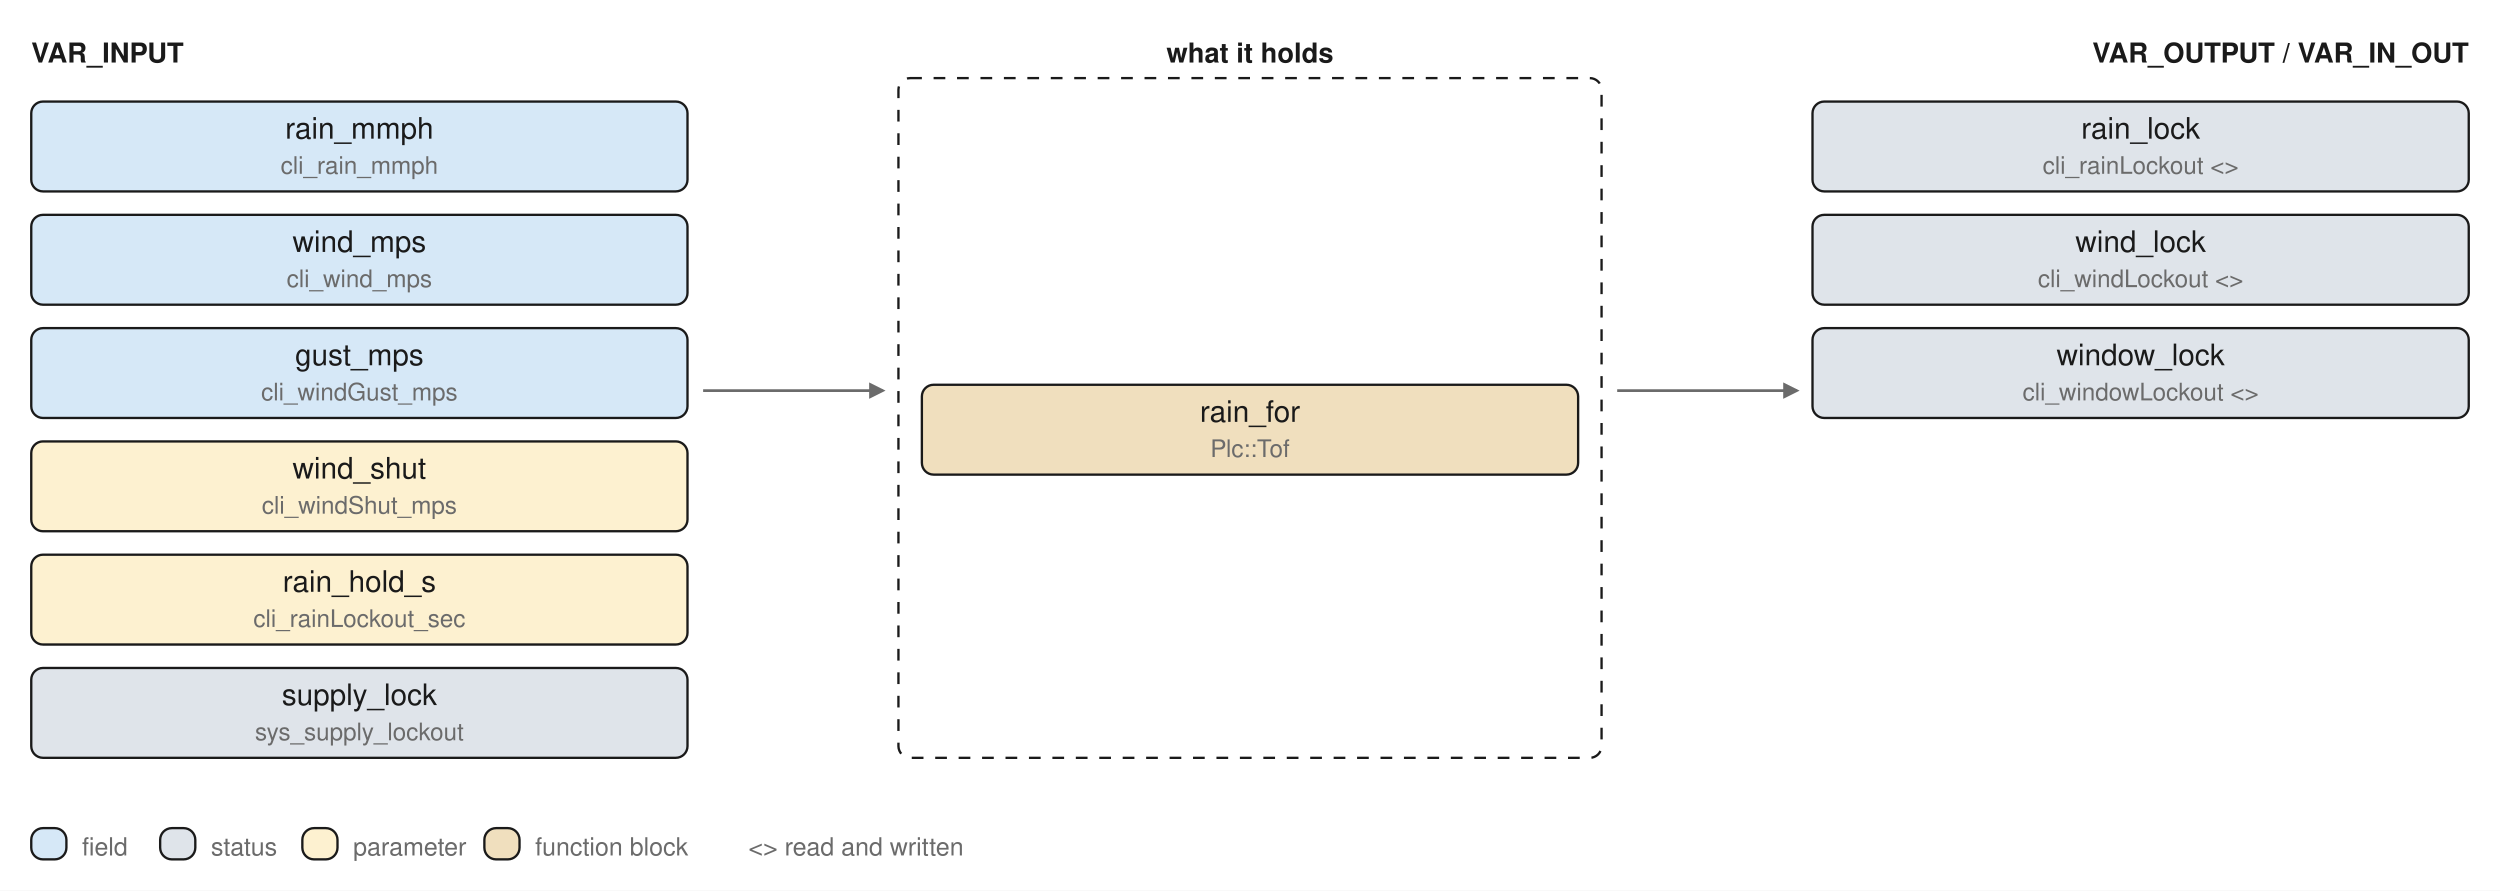
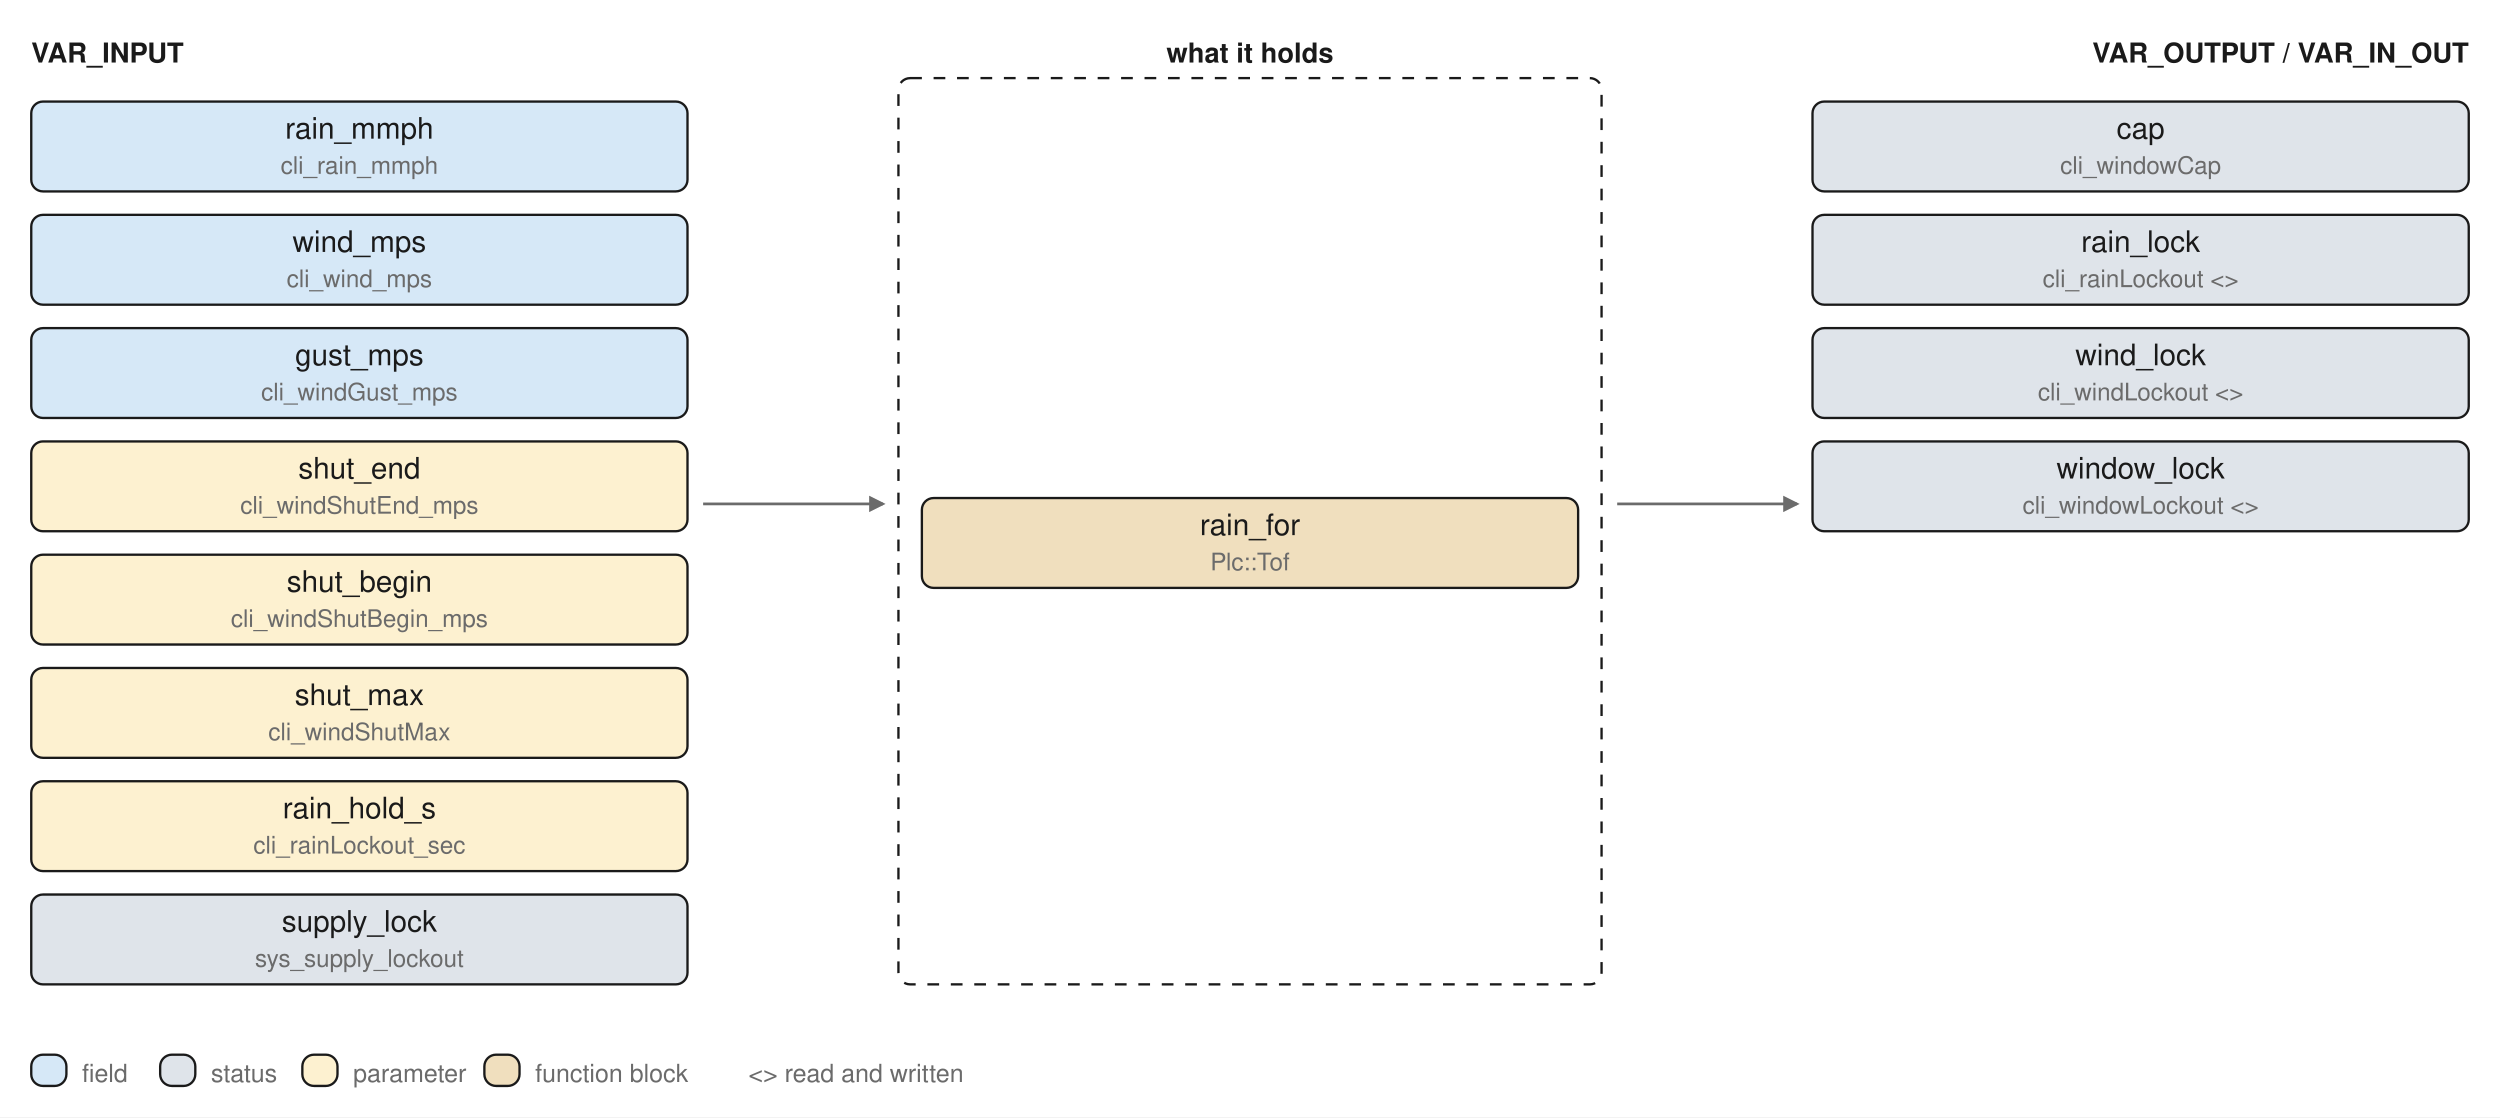
- <svg xmlns="http://www.w3.org/2000/svg" width="640" height="228" viewBox="0 0 640 228" style="max-width:100%;height:auto" content="&lt;mxfile host=&quot;app.diagrams.net&quot; type=&quot;device&quot;&gt;&lt;diagram id=&quot;roof_lockout&quot; name=&quot;roof_lockout&quot;&gt;&lt;mxGraphModel dx=&quot;640&quot; dy=&quot;228&quot; grid=&quot;0&quot; gridSize=&quot;10&quot; guides=&quot;1&quot; tooltips=&quot;1&quot; connect=&quot;1&quot; arrows=&quot;1&quot; fold=&quot;1&quot; page=&quot;1&quot; pageScale=&quot;1&quot; pageWidth=&quot;640&quot; pageHeight=&quot;228&quot; math=&quot;0&quot; shadow=&quot;0&quot;&gt;&lt;root&gt;&lt;mxCell id=&quot;0&quot;/&gt;&lt;mxCell id=&quot;1&quot; parent=&quot;0&quot;/&gt;&lt;mxCell id=&quot;n2&quot; value=&quot;VAR_INPUT&quot; style=&quot;text;html=1;fontSize=7;fontColor=#1a1a1a;align=left;fontStyle=1&quot; vertex=&quot;1&quot; parent=&quot;1&quot;&gt;&lt;mxGeometry x=&quot;8&quot; y=&quot;9&quot; width=&quot;45&quot; height=&quot;11&quot; as=&quot;geometry&quot;/&gt;&lt;/mxCell&gt;&lt;mxCell id=&quot;n3&quot; value=&quot;what it holds&quot; style=&quot;text;html=1;fontSize=7;fontColor=#1a1a1a;align=center;fontStyle=1&quot; vertex=&quot;1&quot; parent=&quot;1&quot;&gt;&lt;mxGeometry x=&quot;320.0&quot; y=&quot;9&quot; width=&quot;65&quot; height=&quot;11&quot; as=&quot;geometry&quot;/&gt;&lt;/mxCell&gt;&lt;mxCell id=&quot;n4&quot; value=&quot;VAR_OUTPUT / VAR_IN_OUT&quot; style=&quot;text;html=1;fontSize=7;fontColor=#1a1a1a;align=left;fontStyle=1&quot; vertex=&quot;1&quot; parent=&quot;1&quot;&gt;&lt;mxGeometry x=&quot;632&quot; y=&quot;9&quot; width=&quot;115&quot; height=&quot;11&quot; as=&quot;geometry&quot;/&gt;&lt;/mxCell&gt;&lt;mxCell id=&quot;n5&quot; value=&quot;rain_mmph&quot; style=&quot;rounded=1;fillColor=#d6e8f7;strokeColor=#1a1a1a;whiteSpace=wrap;html=1;fontSize=8&quot; vertex=&quot;1&quot; parent=&quot;1&quot;&gt;&lt;mxGeometry x=&quot;8&quot; y=&quot;26&quot; width=&quot;168&quot; height=&quot;23&quot; as=&quot;geometry&quot;/&gt;&lt;/mxCell&gt;&lt;mxCell id=&quot;n6&quot; value=&quot;wind_mps&quot; style=&quot;rounded=1;fillColor=#d6e8f7;strokeColor=#1a1a1a;whiteSpace=wrap;html=1;fontSize=8&quot; vertex=&quot;1&quot; parent=&quot;1&quot;&gt;&lt;mxGeometry x=&quot;8&quot; y=&quot;55&quot; width=&quot;168&quot; height=&quot;23&quot; as=&quot;geometry&quot;/&gt;&lt;/mxCell&gt;&lt;mxCell id=&quot;n7&quot; value=&quot;gust_mps&quot; style=&quot;rounded=1;fillColor=#d6e8f7;strokeColor=#1a1a1a;whiteSpace=wrap;html=1;fontSize=8&quot; vertex=&quot;1&quot; parent=&quot;1&quot;&gt;&lt;mxGeometry x=&quot;8&quot; y=&quot;84&quot; width=&quot;168&quot; height=&quot;23&quot; as=&quot;geometry&quot;/&gt;&lt;/mxCell&gt;&lt;mxCell id=&quot;n8&quot; value=&quot;wind_shut&quot; style=&quot;rounded=1;fillColor=#fdf1d0;strokeColor=#1a1a1a;whiteSpace=wrap;html=1;fontSize=8&quot; vertex=&quot;1&quot; parent=&quot;1&quot;&gt;&lt;mxGeometry x=&quot;8&quot; y=&quot;113&quot; width=&quot;168&quot; height=&quot;23&quot; as=&quot;geometry&quot;/&gt;&lt;/mxCell&gt;&lt;mxCell id=&quot;n9&quot; value=&quot;rain_hold_s&quot; style=&quot;rounded=1;fillColor=#fdf1d0;strokeColor=#1a1a1a;whiteSpace=wrap;html=1;fontSize=8&quot; vertex=&quot;1&quot; parent=&quot;1&quot;&gt;&lt;mxGeometry x=&quot;8&quot; y=&quot;142&quot; width=&quot;168&quot; height=&quot;23&quot; as=&quot;geometry&quot;/&gt;&lt;/mxCell&gt;&lt;mxCell id=&quot;n10&quot; value=&quot;supply_lock&quot; style=&quot;rounded=1;fillColor=#dfe4ea;strokeColor=#1a1a1a;whiteSpace=wrap;html=1;fontSize=8&quot; vertex=&quot;1&quot; parent=&quot;1&quot;&gt;&lt;mxGeometry x=&quot;8&quot; y=&quot;171&quot; width=&quot;168&quot; height=&quot;23&quot; as=&quot;geometry&quot;/&gt;&lt;/mxCell&gt;&lt;mxCell id=&quot;n11&quot; value=&quot;rain_lock&quot; style=&quot;rounded=1;fillColor=#dfe4ea;strokeColor=#1a1a1a;whiteSpace=wrap;html=1;fontSize=8&quot; vertex=&quot;1&quot; parent=&quot;1&quot;&gt;&lt;mxGeometry x=&quot;464&quot; y=&quot;26&quot; width=&quot;168&quot; height=&quot;23&quot; as=&quot;geometry&quot;/&gt;&lt;/mxCell&gt;&lt;mxCell id=&quot;n12&quot; value=&quot;wind_lock&quot; style=&quot;rounded=1;fillColor=#dfe4ea;strokeColor=#1a1a1a;whiteSpace=wrap;html=1;fontSize=8&quot; vertex=&quot;1&quot; parent=&quot;1&quot;&gt;&lt;mxGeometry x=&quot;464&quot; y=&quot;55&quot; width=&quot;168&quot; height=&quot;23&quot; as=&quot;geometry&quot;/&gt;&lt;/mxCell&gt;&lt;mxCell id=&quot;n13&quot; value=&quot;window_lock&quot; style=&quot;rounded=1;fillColor=#dfe4ea;strokeColor=#1a1a1a;whiteSpace=wrap;html=1;fontSize=8&quot; vertex=&quot;1&quot; parent=&quot;1&quot;&gt;&lt;mxGeometry x=&quot;464&quot; y=&quot;84&quot; width=&quot;168&quot; height=&quot;23&quot; as=&quot;geometry&quot;/&gt;&lt;/mxCell&gt;&lt;mxCell id=&quot;n14&quot; value=&quot;&quot; style=&quot;rounded=1;fillColor=#ffffff;strokeColor=#1a1a1a;whiteSpace=wrap;html=1;fontSize=8;dashed=1&quot; vertex=&quot;1&quot; parent=&quot;1&quot;&gt;&lt;mxGeometry x=&quot;230&quot; y=&quot;20&quot; width=&quot;180&quot; height=&quot;174&quot; as=&quot;geometry&quot;/&gt;&lt;/mxCell&gt;&lt;mxCell id=&quot;n15&quot; value=&quot;rain_for&quot; style=&quot;rounded=1;fillColor=#f0dfbe;strokeColor=#1a1a1a;whiteSpace=wrap;html=1;fontSize=8&quot; vertex=&quot;1&quot; parent=&quot;1&quot;&gt;&lt;mxGeometry x=&quot;236&quot; y=&quot;98.5&quot; width=&quot;168&quot; height=&quot;23&quot; as=&quot;geometry&quot;/&gt;&lt;/mxCell&gt;&lt;mxCell id=&quot;e16&quot; value=&quot;&quot; style=&quot;edgeStyle=none;html=1;strokeColor=#6b6b6b;endArrow=block&quot; edge=&quot;1&quot; parent=&quot;1&quot;&gt;&lt;mxGeometry relative=&quot;1&quot; as=&quot;geometry&quot;&gt;&lt;mxPoint x=&quot;180&quot; y=&quot;100.0&quot; as=&quot;sourcePoint&quot;/&gt;&lt;mxPoint x=&quot;226&quot; y=&quot;100.0&quot; as=&quot;targetPoint&quot;/&gt;&lt;/mxGeometry&gt;&lt;/mxCell&gt;&lt;mxCell id=&quot;e17&quot; value=&quot;&quot; style=&quot;edgeStyle=none;html=1;strokeColor=#6b6b6b;endArrow=block&quot; edge=&quot;1&quot; parent=&quot;1&quot;&gt;&lt;mxGeometry relative=&quot;1&quot; as=&quot;geometry&quot;&gt;&lt;mxPoint x=&quot;414&quot; y=&quot;100.0&quot; as=&quot;sourcePoint&quot;/&gt;&lt;mxPoint x=&quot;460&quot; y=&quot;100.0&quot; as=&quot;targetPoint&quot;/&gt;&lt;/mxGeometry&gt;&lt;/mxCell&gt;&lt;mxCell id=&quot;n18&quot; value=&quot;&quot; style=&quot;rounded=1;fillColor=#d6e8f7;strokeColor=#1a1a1a;whiteSpace=wrap;html=1;fontSize=8&quot; vertex=&quot;1&quot; parent=&quot;1&quot;&gt;&lt;mxGeometry x=&quot;8&quot; y=&quot;212&quot; width=&quot;9&quot; height=&quot;8&quot; as=&quot;geometry&quot;/&gt;&lt;/mxCell&gt;&lt;mxCell id=&quot;n19&quot; value=&quot;field&quot; style=&quot;text;html=1;fontSize=6;fontColor=#6b6b6b;align=left&quot; vertex=&quot;1&quot; parent=&quot;1&quot;&gt;&lt;mxGeometry x=&quot;21&quot; y=&quot;212.6&quot; width=&quot;40&quot; height=&quot;10.4&quot; as=&quot;geometry&quot;/&gt;&lt;/mxCell&gt;&lt;mxCell id=&quot;n20&quot; value=&quot;&quot; style=&quot;rounded=1;fillColor=#dfe4ea;strokeColor=#1a1a1a;whiteSpace=wrap;html=1;fontSize=8&quot; vertex=&quot;1&quot; parent=&quot;1&quot;&gt;&lt;mxGeometry x=&quot;41.0&quot; y=&quot;212&quot; width=&quot;9&quot; height=&quot;8&quot; as=&quot;geometry&quot;/&gt;&lt;/mxCell&gt;&lt;mxCell id=&quot;n21&quot; value=&quot;status&quot; style=&quot;text;html=1;fontSize=6;fontColor=#6b6b6b;align=left&quot; vertex=&quot;1&quot; parent=&quot;1&quot;&gt;&lt;mxGeometry x=&quot;54.0&quot; y=&quot;212.6&quot; width=&quot;40&quot; height=&quot;10.4&quot; as=&quot;geometry&quot;/&gt;&lt;/mxCell&gt;&lt;mxCell id=&quot;n22&quot; value=&quot;&quot; style=&quot;rounded=1;fillColor=#fdf1d0;strokeColor=#1a1a1a;whiteSpace=wrap;html=1;fontSize=8&quot; vertex=&quot;1&quot; parent=&quot;1&quot;&gt;&lt;mxGeometry x=&quot;77.4&quot; y=&quot;212&quot; width=&quot;9&quot; height=&quot;8&quot; as=&quot;geometry&quot;/&gt;&lt;/mxCell&gt;&lt;mxCell id=&quot;n23&quot; value=&quot;parameter&quot; style=&quot;text;html=1;fontSize=6;fontColor=#6b6b6b;align=left&quot; vertex=&quot;1&quot; parent=&quot;1&quot;&gt;&lt;mxGeometry x=&quot;90.4&quot; y=&quot;212.6&quot; width=&quot;45&quot; height=&quot;10.4&quot; as=&quot;geometry&quot;/&gt;&lt;/mxCell&gt;&lt;mxCell id=&quot;n24&quot; value=&quot;&quot; style=&quot;rounded=1;fillColor=#f0dfbe;strokeColor=#1a1a1a;whiteSpace=wrap;html=1;fontSize=8&quot; vertex=&quot;1&quot; parent=&quot;1&quot;&gt;&lt;mxGeometry x=&quot;124.0&quot; y=&quot;212&quot; width=&quot;9&quot; height=&quot;8&quot; as=&quot;geometry&quot;/&gt;&lt;/mxCell&gt;&lt;mxCell id=&quot;n25&quot; value=&quot;function block&quot; style=&quot;text;html=1;fontSize=6;fontColor=#6b6b6b;align=left&quot; vertex=&quot;1&quot; parent=&quot;1&quot;&gt;&lt;mxGeometry x=&quot;137.0&quot; y=&quot;212.6&quot; width=&quot;70&quot; height=&quot;10.4&quot; as=&quot;geometry&quot;/&gt;&lt;/mxCell&gt;&lt;mxCell id=&quot;n26&quot; value=&quot;&amp;lt;&amp;gt; read and written&quot; style=&quot;text;html=1;fontSize=6;fontColor=#6b6b6b;align=left&quot; vertex=&quot;1&quot; parent=&quot;1&quot;&gt;&lt;mxGeometry x=&quot;191.6&quot; y=&quot;212.6&quot; width=&quot;95&quot; height=&quot;10.4&quot; as=&quot;geometry&quot;/&gt;&lt;/mxCell&gt;&lt;/root&gt;&lt;/mxGraphModel&gt;&lt;/diagram&gt;&lt;/mxfile&gt;">
+ <svg xmlns="http://www.w3.org/2000/svg" width="640" height="286" viewBox="0 0 640 286" style="max-width:100%;height:auto" content="&lt;mxfile host=&quot;app.diagrams.net&quot; type=&quot;device&quot;&gt;&lt;diagram id=&quot;roof_lockout&quot; name=&quot;roof_lockout&quot;&gt;&lt;mxGraphModel dx=&quot;640&quot; dy=&quot;286&quot; grid=&quot;0&quot; gridSize=&quot;10&quot; guides=&quot;1&quot; tooltips=&quot;1&quot; connect=&quot;1&quot; arrows=&quot;1&quot; fold=&quot;1&quot; page=&quot;1&quot; pageScale=&quot;1&quot; pageWidth=&quot;640&quot; pageHeight=&quot;286&quot; math=&quot;0&quot; shadow=&quot;0&quot;&gt;&lt;root&gt;&lt;mxCell id=&quot;0&quot;/&gt;&lt;mxCell id=&quot;1&quot; parent=&quot;0&quot;/&gt;&lt;mxCell id=&quot;n2&quot; value=&quot;VAR_INPUT&quot; style=&quot;text;html=1;fontSize=7;fontColor=#1a1a1a;align=left;fontStyle=1&quot; vertex=&quot;1&quot; parent=&quot;1&quot;&gt;&lt;mxGeometry x=&quot;8&quot; y=&quot;9&quot; width=&quot;45&quot; height=&quot;11&quot; as=&quot;geometry&quot;/&gt;&lt;/mxCell&gt;&lt;mxCell id=&quot;n3&quot; value=&quot;what it holds&quot; style=&quot;text;html=1;fontSize=7;fontColor=#1a1a1a;align=center;fontStyle=1&quot; vertex=&quot;1&quot; parent=&quot;1&quot;&gt;&lt;mxGeometry x=&quot;320.0&quot; y=&quot;9&quot; width=&quot;65&quot; height=&quot;11&quot; as=&quot;geometry&quot;/&gt;&lt;/mxCell&gt;&lt;mxCell id=&quot;n4&quot; value=&quot;VAR_OUTPUT / VAR_IN_OUT&quot; style=&quot;text;html=1;fontSize=7;fontColor=#1a1a1a;align=left;fontStyle=1&quot; vertex=&quot;1&quot; parent=&quot;1&quot;&gt;&lt;mxGeometry x=&quot;632&quot; y=&quot;9&quot; width=&quot;115&quot; height=&quot;11&quot; as=&quot;geometry&quot;/&gt;&lt;/mxCell&gt;&lt;mxCell id=&quot;n5&quot; value=&quot;rain_mmph&quot; style=&quot;rounded=1;fillColor=#d6e8f7;strokeColor=#1a1a1a;whiteSpace=wrap;html=1;fontSize=8&quot; vertex=&quot;1&quot; parent=&quot;1&quot;&gt;&lt;mxGeometry x=&quot;8&quot; y=&quot;26&quot; width=&quot;168&quot; height=&quot;23&quot; as=&quot;geometry&quot;/&gt;&lt;/mxCell&gt;&lt;mxCell id=&quot;n6&quot; value=&quot;wind_mps&quot; style=&quot;rounded=1;fillColor=#d6e8f7;strokeColor=#1a1a1a;whiteSpace=wrap;html=1;fontSize=8&quot; vertex=&quot;1&quot; parent=&quot;1&quot;&gt;&lt;mxGeometry x=&quot;8&quot; y=&quot;55&quot; width=&quot;168&quot; height=&quot;23&quot; as=&quot;geometry&quot;/&gt;&lt;/mxCell&gt;&lt;mxCell id=&quot;n7&quot; value=&quot;gust_mps&quot; style=&quot;rounded=1;fillColor=#d6e8f7;strokeColor=#1a1a1a;whiteSpace=wrap;html=1;fontSize=8&quot; vertex=&quot;1&quot; parent=&quot;1&quot;&gt;&lt;mxGeometry x=&quot;8&quot; y=&quot;84&quot; width=&quot;168&quot; height=&quot;23&quot; as=&quot;geometry&quot;/&gt;&lt;/mxCell&gt;&lt;mxCell id=&quot;n8&quot; value=&quot;shut_end&quot; style=&quot;rounded=1;fillColor=#fdf1d0;strokeColor=#1a1a1a;whiteSpace=wrap;html=1;fontSize=8&quot; vertex=&quot;1&quot; parent=&quot;1&quot;&gt;&lt;mxGeometry x=&quot;8&quot; y=&quot;113&quot; width=&quot;168&quot; height=&quot;23&quot; as=&quot;geometry&quot;/&gt;&lt;/mxCell&gt;&lt;mxCell id=&quot;n9&quot; value=&quot;shut_begin&quot; style=&quot;rounded=1;fillColor=#fdf1d0;strokeColor=#1a1a1a;whiteSpace=wrap;html=1;fontSize=8&quot; vertex=&quot;1&quot; parent=&quot;1&quot;&gt;&lt;mxGeometry x=&quot;8&quot; y=&quot;142&quot; width=&quot;168&quot; height=&quot;23&quot; as=&quot;geometry&quot;/&gt;&lt;/mxCell&gt;&lt;mxCell id=&quot;n10&quot; value=&quot;shut_max&quot; style=&quot;rounded=1;fillColor=#fdf1d0;strokeColor=#1a1a1a;whiteSpace=wrap;html=1;fontSize=8&quot; vertex=&quot;1&quot; parent=&quot;1&quot;&gt;&lt;mxGeometry x=&quot;8&quot; y=&quot;171&quot; width=&quot;168&quot; height=&quot;23&quot; as=&quot;geometry&quot;/&gt;&lt;/mxCell&gt;&lt;mxCell id=&quot;n11&quot; value=&quot;rain_hold_s&quot; style=&quot;rounded=1;fillColor=#fdf1d0;strokeColor=#1a1a1a;whiteSpace=wrap;html=1;fontSize=8&quot; vertex=&quot;1&quot; parent=&quot;1&quot;&gt;&lt;mxGeometry x=&quot;8&quot; y=&quot;200&quot; width=&quot;168&quot; height=&quot;23&quot; as=&quot;geometry&quot;/&gt;&lt;/mxCell&gt;&lt;mxCell id=&quot;n12&quot; value=&quot;supply_lock&quot; style=&quot;rounded=1;fillColor=#dfe4ea;strokeColor=#1a1a1a;whiteSpace=wrap;html=1;fontSize=8&quot; vertex=&quot;1&quot; parent=&quot;1&quot;&gt;&lt;mxGeometry x=&quot;8&quot; y=&quot;229&quot; width=&quot;168&quot; height=&quot;23&quot; as=&quot;geometry&quot;/&gt;&lt;/mxCell&gt;&lt;mxCell id=&quot;n13&quot; value=&quot;cap&quot; style=&quot;rounded=1;fillColor=#dfe4ea;strokeColor=#1a1a1a;whiteSpace=wrap;html=1;fontSize=8&quot; vertex=&quot;1&quot; parent=&quot;1&quot;&gt;&lt;mxGeometry x=&quot;464&quot; y=&quot;26&quot; width=&quot;168&quot; height=&quot;23&quot; as=&quot;geometry&quot;/&gt;&lt;/mxCell&gt;&lt;mxCell id=&quot;n14&quot; value=&quot;rain_lock&quot; style=&quot;rounded=1;fillColor=#dfe4ea;strokeColor=#1a1a1a;whiteSpace=wrap;html=1;fontSize=8&quot; vertex=&quot;1&quot; parent=&quot;1&quot;&gt;&lt;mxGeometry x=&quot;464&quot; y=&quot;55&quot; width=&quot;168&quot; height=&quot;23&quot; as=&quot;geometry&quot;/&gt;&lt;/mxCell&gt;&lt;mxCell id=&quot;n15&quot; value=&quot;wind_lock&quot; style=&quot;rounded=1;fillColor=#dfe4ea;strokeColor=#1a1a1a;whiteSpace=wrap;html=1;fontSize=8&quot; vertex=&quot;1&quot; parent=&quot;1&quot;&gt;&lt;mxGeometry x=&quot;464&quot; y=&quot;84&quot; width=&quot;168&quot; height=&quot;23&quot; as=&quot;geometry&quot;/&gt;&lt;/mxCell&gt;&lt;mxCell id=&quot;n16&quot; value=&quot;window_lock&quot; style=&quot;rounded=1;fillColor=#dfe4ea;strokeColor=#1a1a1a;whiteSpace=wrap;html=1;fontSize=8&quot; vertex=&quot;1&quot; parent=&quot;1&quot;&gt;&lt;mxGeometry x=&quot;464&quot; y=&quot;113&quot; width=&quot;168&quot; height=&quot;23&quot; as=&quot;geometry&quot;/&gt;&lt;/mxCell&gt;&lt;mxCell id=&quot;n17&quot; value=&quot;&quot; style=&quot;rounded=1;fillColor=#ffffff;strokeColor=#1a1a1a;whiteSpace=wrap;html=1;fontSize=8;dashed=1&quot; vertex=&quot;1&quot; parent=&quot;1&quot;&gt;&lt;mxGeometry x=&quot;230&quot; y=&quot;20&quot; width=&quot;180&quot; height=&quot;232&quot; as=&quot;geometry&quot;/&gt;&lt;/mxCell&gt;&lt;mxCell id=&quot;n18&quot; value=&quot;rain_for&quot; style=&quot;rounded=1;fillColor=#f0dfbe;strokeColor=#1a1a1a;whiteSpace=wrap;html=1;fontSize=8&quot; vertex=&quot;1&quot; parent=&quot;1&quot;&gt;&lt;mxGeometry x=&quot;236&quot; y=&quot;127.5&quot; width=&quot;168&quot; height=&quot;23&quot; as=&quot;geometry&quot;/&gt;&lt;/mxCell&gt;&lt;mxCell id=&quot;e19&quot; value=&quot;&quot; style=&quot;edgeStyle=none;html=1;strokeColor=#6b6b6b;endArrow=block&quot; edge=&quot;1&quot; parent=&quot;1&quot;&gt;&lt;mxGeometry relative=&quot;1&quot; as=&quot;geometry&quot;&gt;&lt;mxPoint x=&quot;180&quot; y=&quot;129.0&quot; as=&quot;sourcePoint&quot;/&gt;&lt;mxPoint x=&quot;226&quot; y=&quot;129.0&quot; as=&quot;targetPoint&quot;/&gt;&lt;/mxGeometry&gt;&lt;/mxCell&gt;&lt;mxCell id=&quot;e20&quot; value=&quot;&quot; style=&quot;edgeStyle=none;html=1;strokeColor=#6b6b6b;endArrow=block&quot; edge=&quot;1&quot; parent=&quot;1&quot;&gt;&lt;mxGeometry relative=&quot;1&quot; as=&quot;geometry&quot;&gt;&lt;mxPoint x=&quot;414&quot; y=&quot;129.0&quot; as=&quot;sourcePoint&quot;/&gt;&lt;mxPoint x=&quot;460&quot; y=&quot;129.0&quot; as=&quot;targetPoint&quot;/&gt;&lt;/mxGeometry&gt;&lt;/mxCell&gt;&lt;mxCell id=&quot;n21&quot; value=&quot;&quot; style=&quot;rounded=1;fillColor=#d6e8f7;strokeColor=#1a1a1a;whiteSpace=wrap;html=1;fontSize=8&quot; vertex=&quot;1&quot; parent=&quot;1&quot;&gt;&lt;mxGeometry x=&quot;8&quot; y=&quot;270&quot; width=&quot;9&quot; height=&quot;8&quot; as=&quot;geometry&quot;/&gt;&lt;/mxCell&gt;&lt;mxCell id=&quot;n22&quot; value=&quot;field&quot; style=&quot;text;html=1;fontSize=6;fontColor=#6b6b6b;align=left&quot; vertex=&quot;1&quot; parent=&quot;1&quot;&gt;&lt;mxGeometry x=&quot;21&quot; y=&quot;270.6&quot; width=&quot;40&quot; height=&quot;10.4&quot; as=&quot;geometry&quot;/&gt;&lt;/mxCell&gt;&lt;mxCell id=&quot;n23&quot; value=&quot;&quot; style=&quot;rounded=1;fillColor=#dfe4ea;strokeColor=#1a1a1a;whiteSpace=wrap;html=1;fontSize=8&quot; vertex=&quot;1&quot; parent=&quot;1&quot;&gt;&lt;mxGeometry x=&quot;41.0&quot; y=&quot;270&quot; width=&quot;9&quot; height=&quot;8&quot; as=&quot;geometry&quot;/&gt;&lt;/mxCell&gt;&lt;mxCell id=&quot;n24&quot; value=&quot;status&quot; style=&quot;text;html=1;fontSize=6;fontColor=#6b6b6b;align=left&quot; vertex=&quot;1&quot; parent=&quot;1&quot;&gt;&lt;mxGeometry x=&quot;54.0&quot; y=&quot;270.6&quot; width=&quot;40&quot; height=&quot;10.4&quot; as=&quot;geometry&quot;/&gt;&lt;/mxCell&gt;&lt;mxCell id=&quot;n25&quot; value=&quot;&quot; style=&quot;rounded=1;fillColor=#fdf1d0;strokeColor=#1a1a1a;whiteSpace=wrap;html=1;fontSize=8&quot; vertex=&quot;1&quot; parent=&quot;1&quot;&gt;&lt;mxGeometry x=&quot;77.4&quot; y=&quot;270&quot; width=&quot;9&quot; height=&quot;8&quot; as=&quot;geometry&quot;/&gt;&lt;/mxCell&gt;&lt;mxCell id=&quot;n26&quot; value=&quot;parameter&quot; style=&quot;text;html=1;fontSize=6;fontColor=#6b6b6b;align=left&quot; vertex=&quot;1&quot; parent=&quot;1&quot;&gt;&lt;mxGeometry x=&quot;90.4&quot; y=&quot;270.6&quot; width=&quot;45&quot; height=&quot;10.4&quot; as=&quot;geometry&quot;/&gt;&lt;/mxCell&gt;&lt;mxCell id=&quot;n27&quot; value=&quot;&quot; style=&quot;rounded=1;fillColor=#f0dfbe;strokeColor=#1a1a1a;whiteSpace=wrap;html=1;fontSize=8&quot; vertex=&quot;1&quot; parent=&quot;1&quot;&gt;&lt;mxGeometry x=&quot;124.0&quot; y=&quot;270&quot; width=&quot;9&quot; height=&quot;8&quot; as=&quot;geometry&quot;/&gt;&lt;/mxCell&gt;&lt;mxCell id=&quot;n28&quot; value=&quot;function block&quot; style=&quot;text;html=1;fontSize=6;fontColor=#6b6b6b;align=left&quot; vertex=&quot;1&quot; parent=&quot;1&quot;&gt;&lt;mxGeometry x=&quot;137.0&quot; y=&quot;270.6&quot; width=&quot;70&quot; height=&quot;10.4&quot; as=&quot;geometry&quot;/&gt;&lt;/mxCell&gt;&lt;mxCell id=&quot;n29&quot; value=&quot;&amp;lt;&amp;gt; read and written&quot; style=&quot;text;html=1;fontSize=6;fontColor=#6b6b6b;align=left&quot; vertex=&quot;1&quot; parent=&quot;1&quot;&gt;&lt;mxGeometry x=&quot;191.6&quot; y=&quot;270.6&quot; width=&quot;95&quot; height=&quot;10.4&quot; as=&quot;geometry&quot;/&gt;&lt;/mxCell&gt;&lt;/root&gt;&lt;/mxGraphModel&gt;&lt;/diagram&gt;&lt;/mxfile&gt;">
  <defs>
    <marker id="a" markerWidth="6" markerHeight="6" refX="5" refY="3" orient="auto">
      <path d="M0,0 L6,3 L0,6 z" fill="#6b6b6b" />
    </marker>
  </defs>
-   <rect width="640" height="228" fill="#ffffff" />
+   <rect width="640" height="286" fill="#ffffff" />
  <text x="8" y="16" font-family="Helvetica,Arial,sans-serif" font-size="7" fill="#1a1a1a" text-anchor="start" font-weight="bold">VAR_INPUT</text>
  <text x="320.0" y="16" font-family="Helvetica,Arial,sans-serif" font-size="7" fill="#1a1a1a" text-anchor="middle" font-weight="bold">what it holds</text>
  <text x="632" y="16" font-family="Helvetica,Arial,sans-serif" font-size="7" fill="#1a1a1a" text-anchor="end" font-weight="bold">VAR_OUTPUT / VAR_IN_OUT</text>
  <rect x="8" y="26" width="168" height="23" rx="3" fill="#d6e8f7" stroke="#1a1a1a" stroke-width="0.6" />
  <text x="92.0" y="35.5" font-family="Helvetica,Arial,sans-serif" font-size="7.6" fill="#1a1a1a" text-anchor="middle">rain_mmph</text>
  <text x="92.0" y="44.5" font-family="Helvetica,Arial,sans-serif" font-size="6.2" fill="#6b6b6b" text-anchor="middle">cli_rain_mmph</text>
  <rect x="8" y="55" width="168" height="23" rx="3" fill="#d6e8f7" stroke="#1a1a1a" stroke-width="0.6" />
  <text x="92.0" y="64.5" font-family="Helvetica,Arial,sans-serif" font-size="7.6" fill="#1a1a1a" text-anchor="middle">wind_mps</text>
  <text x="92.0" y="73.5" font-family="Helvetica,Arial,sans-serif" font-size="6.2" fill="#6b6b6b" text-anchor="middle">cli_wind_mps</text>
  <rect x="8" y="84" width="168" height="23" rx="3" fill="#d6e8f7" stroke="#1a1a1a" stroke-width="0.6" />
  <text x="92.0" y="93.5" font-family="Helvetica,Arial,sans-serif" font-size="7.6" fill="#1a1a1a" text-anchor="middle">gust_mps</text>
  <text x="92.0" y="102.5" font-family="Helvetica,Arial,sans-serif" font-size="6.2" fill="#6b6b6b" text-anchor="middle">cli_windGust_mps</text>
  <rect x="8" y="113" width="168" height="23" rx="3" fill="#fdf1d0" stroke="#1a1a1a" stroke-width="0.6" />
-   <text x="92.0" y="122.5" font-family="Helvetica,Arial,sans-serif" font-size="7.6" fill="#1a1a1a" text-anchor="middle">wind_shut</text>
-   <text x="92.0" y="131.5" font-family="Helvetica,Arial,sans-serif" font-size="6.2" fill="#6b6b6b" text-anchor="middle">cli_windShut_mps</text>
+   <text x="92.0" y="122.5" font-family="Helvetica,Arial,sans-serif" font-size="7.6" fill="#1a1a1a" text-anchor="middle">shut_end</text>
+   <text x="92.0" y="131.5" font-family="Helvetica,Arial,sans-serif" font-size="6.2" fill="#6b6b6b" text-anchor="middle">cli_windShutEnd_mps</text>
  <rect x="8" y="142" width="168" height="23" rx="3" fill="#fdf1d0" stroke="#1a1a1a" stroke-width="0.6" />
-   <text x="92.0" y="151.5" font-family="Helvetica,Arial,sans-serif" font-size="7.6" fill="#1a1a1a" text-anchor="middle">rain_hold_s</text>
-   <text x="92.0" y="160.5" font-family="Helvetica,Arial,sans-serif" font-size="6.2" fill="#6b6b6b" text-anchor="middle">cli_rainLockout_sec</text>
-   <rect x="8" y="171" width="168" height="23" rx="3" fill="#dfe4ea" stroke="#1a1a1a" stroke-width="0.6" />
-   <text x="92.0" y="180.5" font-family="Helvetica,Arial,sans-serif" font-size="7.6" fill="#1a1a1a" text-anchor="middle">supply_lock</text>
-   <text x="92.0" y="189.5" font-family="Helvetica,Arial,sans-serif" font-size="6.2" fill="#6b6b6b" text-anchor="middle">sys_supply_lockout</text>
+   <text x="92.0" y="151.5" font-family="Helvetica,Arial,sans-serif" font-size="7.6" fill="#1a1a1a" text-anchor="middle">shut_begin</text>
+   <text x="92.0" y="160.5" font-family="Helvetica,Arial,sans-serif" font-size="6.2" fill="#6b6b6b" text-anchor="middle">cli_windShutBegin_mps</text>
+   <rect x="8" y="171" width="168" height="23" rx="3" fill="#fdf1d0" stroke="#1a1a1a" stroke-width="0.6" />
+   <text x="92.0" y="180.5" font-family="Helvetica,Arial,sans-serif" font-size="7.6" fill="#1a1a1a" text-anchor="middle">shut_max</text>
+   <text x="92.0" y="189.5" font-family="Helvetica,Arial,sans-serif" font-size="6.2" fill="#6b6b6b" text-anchor="middle">cli_windShutMax</text>
+   <rect x="8" y="200" width="168" height="23" rx="3" fill="#fdf1d0" stroke="#1a1a1a" stroke-width="0.6" />
+   <text x="92.0" y="209.5" font-family="Helvetica,Arial,sans-serif" font-size="7.6" fill="#1a1a1a" text-anchor="middle">rain_hold_s</text>
+   <text x="92.0" y="218.5" font-family="Helvetica,Arial,sans-serif" font-size="6.2" fill="#6b6b6b" text-anchor="middle">cli_rainLockout_sec</text>
+   <rect x="8" y="229" width="168" height="23" rx="3" fill="#dfe4ea" stroke="#1a1a1a" stroke-width="0.6" />
+   <text x="92.0" y="238.5" font-family="Helvetica,Arial,sans-serif" font-size="7.6" fill="#1a1a1a" text-anchor="middle">supply_lock</text>
+   <text x="92.0" y="247.5" font-family="Helvetica,Arial,sans-serif" font-size="6.2" fill="#6b6b6b" text-anchor="middle">sys_supply_lockout</text>
  <rect x="464" y="26" width="168" height="23" rx="3" fill="#dfe4ea" stroke="#1a1a1a" stroke-width="0.6" />
-   <text x="548.0" y="35.5" font-family="Helvetica,Arial,sans-serif" font-size="7.6" fill="#1a1a1a" text-anchor="middle">rain_lock</text>
-   <text x="548.0" y="44.5" font-family="Helvetica,Arial,sans-serif" font-size="6.2" fill="#6b6b6b" text-anchor="middle">cli_rainLockout &lt;&gt;</text>
+   <text x="548.0" y="35.5" font-family="Helvetica,Arial,sans-serif" font-size="7.6" fill="#1a1a1a" text-anchor="middle">cap</text>
+   <text x="548.0" y="44.5" font-family="Helvetica,Arial,sans-serif" font-size="6.2" fill="#6b6b6b" text-anchor="middle">cli_windowCap</text>
  <rect x="464" y="55" width="168" height="23" rx="3" fill="#dfe4ea" stroke="#1a1a1a" stroke-width="0.6" />
-   <text x="548.0" y="64.5" font-family="Helvetica,Arial,sans-serif" font-size="7.6" fill="#1a1a1a" text-anchor="middle">wind_lock</text>
-   <text x="548.0" y="73.5" font-family="Helvetica,Arial,sans-serif" font-size="6.2" fill="#6b6b6b" text-anchor="middle">cli_windLockout &lt;&gt;</text>
+   <text x="548.0" y="64.5" font-family="Helvetica,Arial,sans-serif" font-size="7.6" fill="#1a1a1a" text-anchor="middle">rain_lock</text>
+   <text x="548.0" y="73.5" font-family="Helvetica,Arial,sans-serif" font-size="6.2" fill="#6b6b6b" text-anchor="middle">cli_rainLockout &lt;&gt;</text>
  <rect x="464" y="84" width="168" height="23" rx="3" fill="#dfe4ea" stroke="#1a1a1a" stroke-width="0.6" />
-   <text x="548.0" y="93.5" font-family="Helvetica,Arial,sans-serif" font-size="7.6" fill="#1a1a1a" text-anchor="middle">window_lock</text>
-   <text x="548.0" y="102.5" font-family="Helvetica,Arial,sans-serif" font-size="6.2" fill="#6b6b6b" text-anchor="middle">cli_windowLockout &lt;&gt;</text>
-   <rect x="230" y="20" width="180" height="174" rx="3" fill="#ffffff" stroke="#1a1a1a" stroke-width="0.6" stroke-dasharray="3,3" />
-   <rect x="236" y="98.5" width="168" height="23" rx="3" fill="#f0dfbe" stroke="#1a1a1a" stroke-width="0.6" />
-   <text x="320.0" y="108.0" font-family="Helvetica,Arial,sans-serif" font-size="7.6" fill="#1a1a1a" text-anchor="middle">rain_for</text>
-   <text x="320.0" y="117.0" font-family="Helvetica,Arial,sans-serif" font-size="6.2" fill="#6b6b6b" text-anchor="middle">Plc::Tof</text>
-   <polyline points="180,100.0 226,100.0" fill="none" stroke="#6b6b6b" stroke-width="0.7" marker-end="url(#a)" />
-   <polyline points="414,100.0 460,100.0" fill="none" stroke="#6b6b6b" stroke-width="0.7" marker-end="url(#a)" />
-   <rect x="8" y="212" width="9" height="8" rx="3" fill="#d6e8f7" stroke="#1a1a1a" stroke-width="0.6" />
-   <text x="21" y="219" font-family="Helvetica,Arial,sans-serif" font-size="6.4" fill="#6b6b6b" text-anchor="start">field</text>
-   <rect x="41.0" y="212" width="9" height="8" rx="3" fill="#dfe4ea" stroke="#1a1a1a" stroke-width="0.6" />
-   <text x="54.0" y="219" font-family="Helvetica,Arial,sans-serif" font-size="6.4" fill="#6b6b6b" text-anchor="start">status</text>
-   <rect x="77.4" y="212" width="9" height="8" rx="3" fill="#fdf1d0" stroke="#1a1a1a" stroke-width="0.6" />
-   <text x="90.4" y="219" font-family="Helvetica,Arial,sans-serif" font-size="6.4" fill="#6b6b6b" text-anchor="start">parameter</text>
-   <rect x="124.0" y="212" width="9" height="8" rx="3" fill="#f0dfbe" stroke="#1a1a1a" stroke-width="0.6" />
-   <text x="137.0" y="219" font-family="Helvetica,Arial,sans-serif" font-size="6.4" fill="#6b6b6b" text-anchor="start">function block</text>
-   <text x="191.6" y="219" font-family="Helvetica,Arial,sans-serif" font-size="6.4" fill="#6b6b6b" text-anchor="start">&lt;&gt; read and written</text>
+   <text x="548.0" y="93.5" font-family="Helvetica,Arial,sans-serif" font-size="7.6" fill="#1a1a1a" text-anchor="middle">wind_lock</text>
+   <text x="548.0" y="102.5" font-family="Helvetica,Arial,sans-serif" font-size="6.2" fill="#6b6b6b" text-anchor="middle">cli_windLockout &lt;&gt;</text>
+   <rect x="464" y="113" width="168" height="23" rx="3" fill="#dfe4ea" stroke="#1a1a1a" stroke-width="0.6" />
+   <text x="548.0" y="122.5" font-family="Helvetica,Arial,sans-serif" font-size="7.6" fill="#1a1a1a" text-anchor="middle">window_lock</text>
+   <text x="548.0" y="131.5" font-family="Helvetica,Arial,sans-serif" font-size="6.2" fill="#6b6b6b" text-anchor="middle">cli_windowLockout &lt;&gt;</text>
+   <rect x="230" y="20" width="180" height="232" rx="3" fill="#ffffff" stroke="#1a1a1a" stroke-width="0.6" stroke-dasharray="3,3" />
+   <rect x="236" y="127.5" width="168" height="23" rx="3" fill="#f0dfbe" stroke="#1a1a1a" stroke-width="0.6" />
+   <text x="320.0" y="137.0" font-family="Helvetica,Arial,sans-serif" font-size="7.6" fill="#1a1a1a" text-anchor="middle">rain_for</text>
+   <text x="320.0" y="146.0" font-family="Helvetica,Arial,sans-serif" font-size="6.2" fill="#6b6b6b" text-anchor="middle">Plc::Tof</text>
+   <polyline points="180,129.0 226,129.0" fill="none" stroke="#6b6b6b" stroke-width="0.7" marker-end="url(#a)" />
+   <polyline points="414,129.0 460,129.0" fill="none" stroke="#6b6b6b" stroke-width="0.7" marker-end="url(#a)" />
+   <rect x="8" y="270" width="9" height="8" rx="3" fill="#d6e8f7" stroke="#1a1a1a" stroke-width="0.6" />
+   <text x="21" y="277" font-family="Helvetica,Arial,sans-serif" font-size="6.4" fill="#6b6b6b" text-anchor="start">field</text>
+   <rect x="41.0" y="270" width="9" height="8" rx="3" fill="#dfe4ea" stroke="#1a1a1a" stroke-width="0.6" />
+   <text x="54.0" y="277" font-family="Helvetica,Arial,sans-serif" font-size="6.4" fill="#6b6b6b" text-anchor="start">status</text>
+   <rect x="77.4" y="270" width="9" height="8" rx="3" fill="#fdf1d0" stroke="#1a1a1a" stroke-width="0.6" />
+   <text x="90.4" y="277" font-family="Helvetica,Arial,sans-serif" font-size="6.4" fill="#6b6b6b" text-anchor="start">parameter</text>
+   <rect x="124.0" y="270" width="9" height="8" rx="3" fill="#f0dfbe" stroke="#1a1a1a" stroke-width="0.6" />
+   <text x="137.0" y="277" font-family="Helvetica,Arial,sans-serif" font-size="6.4" fill="#6b6b6b" text-anchor="start">function block</text>
+   <text x="191.6" y="277" font-family="Helvetica,Arial,sans-serif" font-size="6.4" fill="#6b6b6b" text-anchor="start">&lt;&gt; read and written</text>
</svg>
